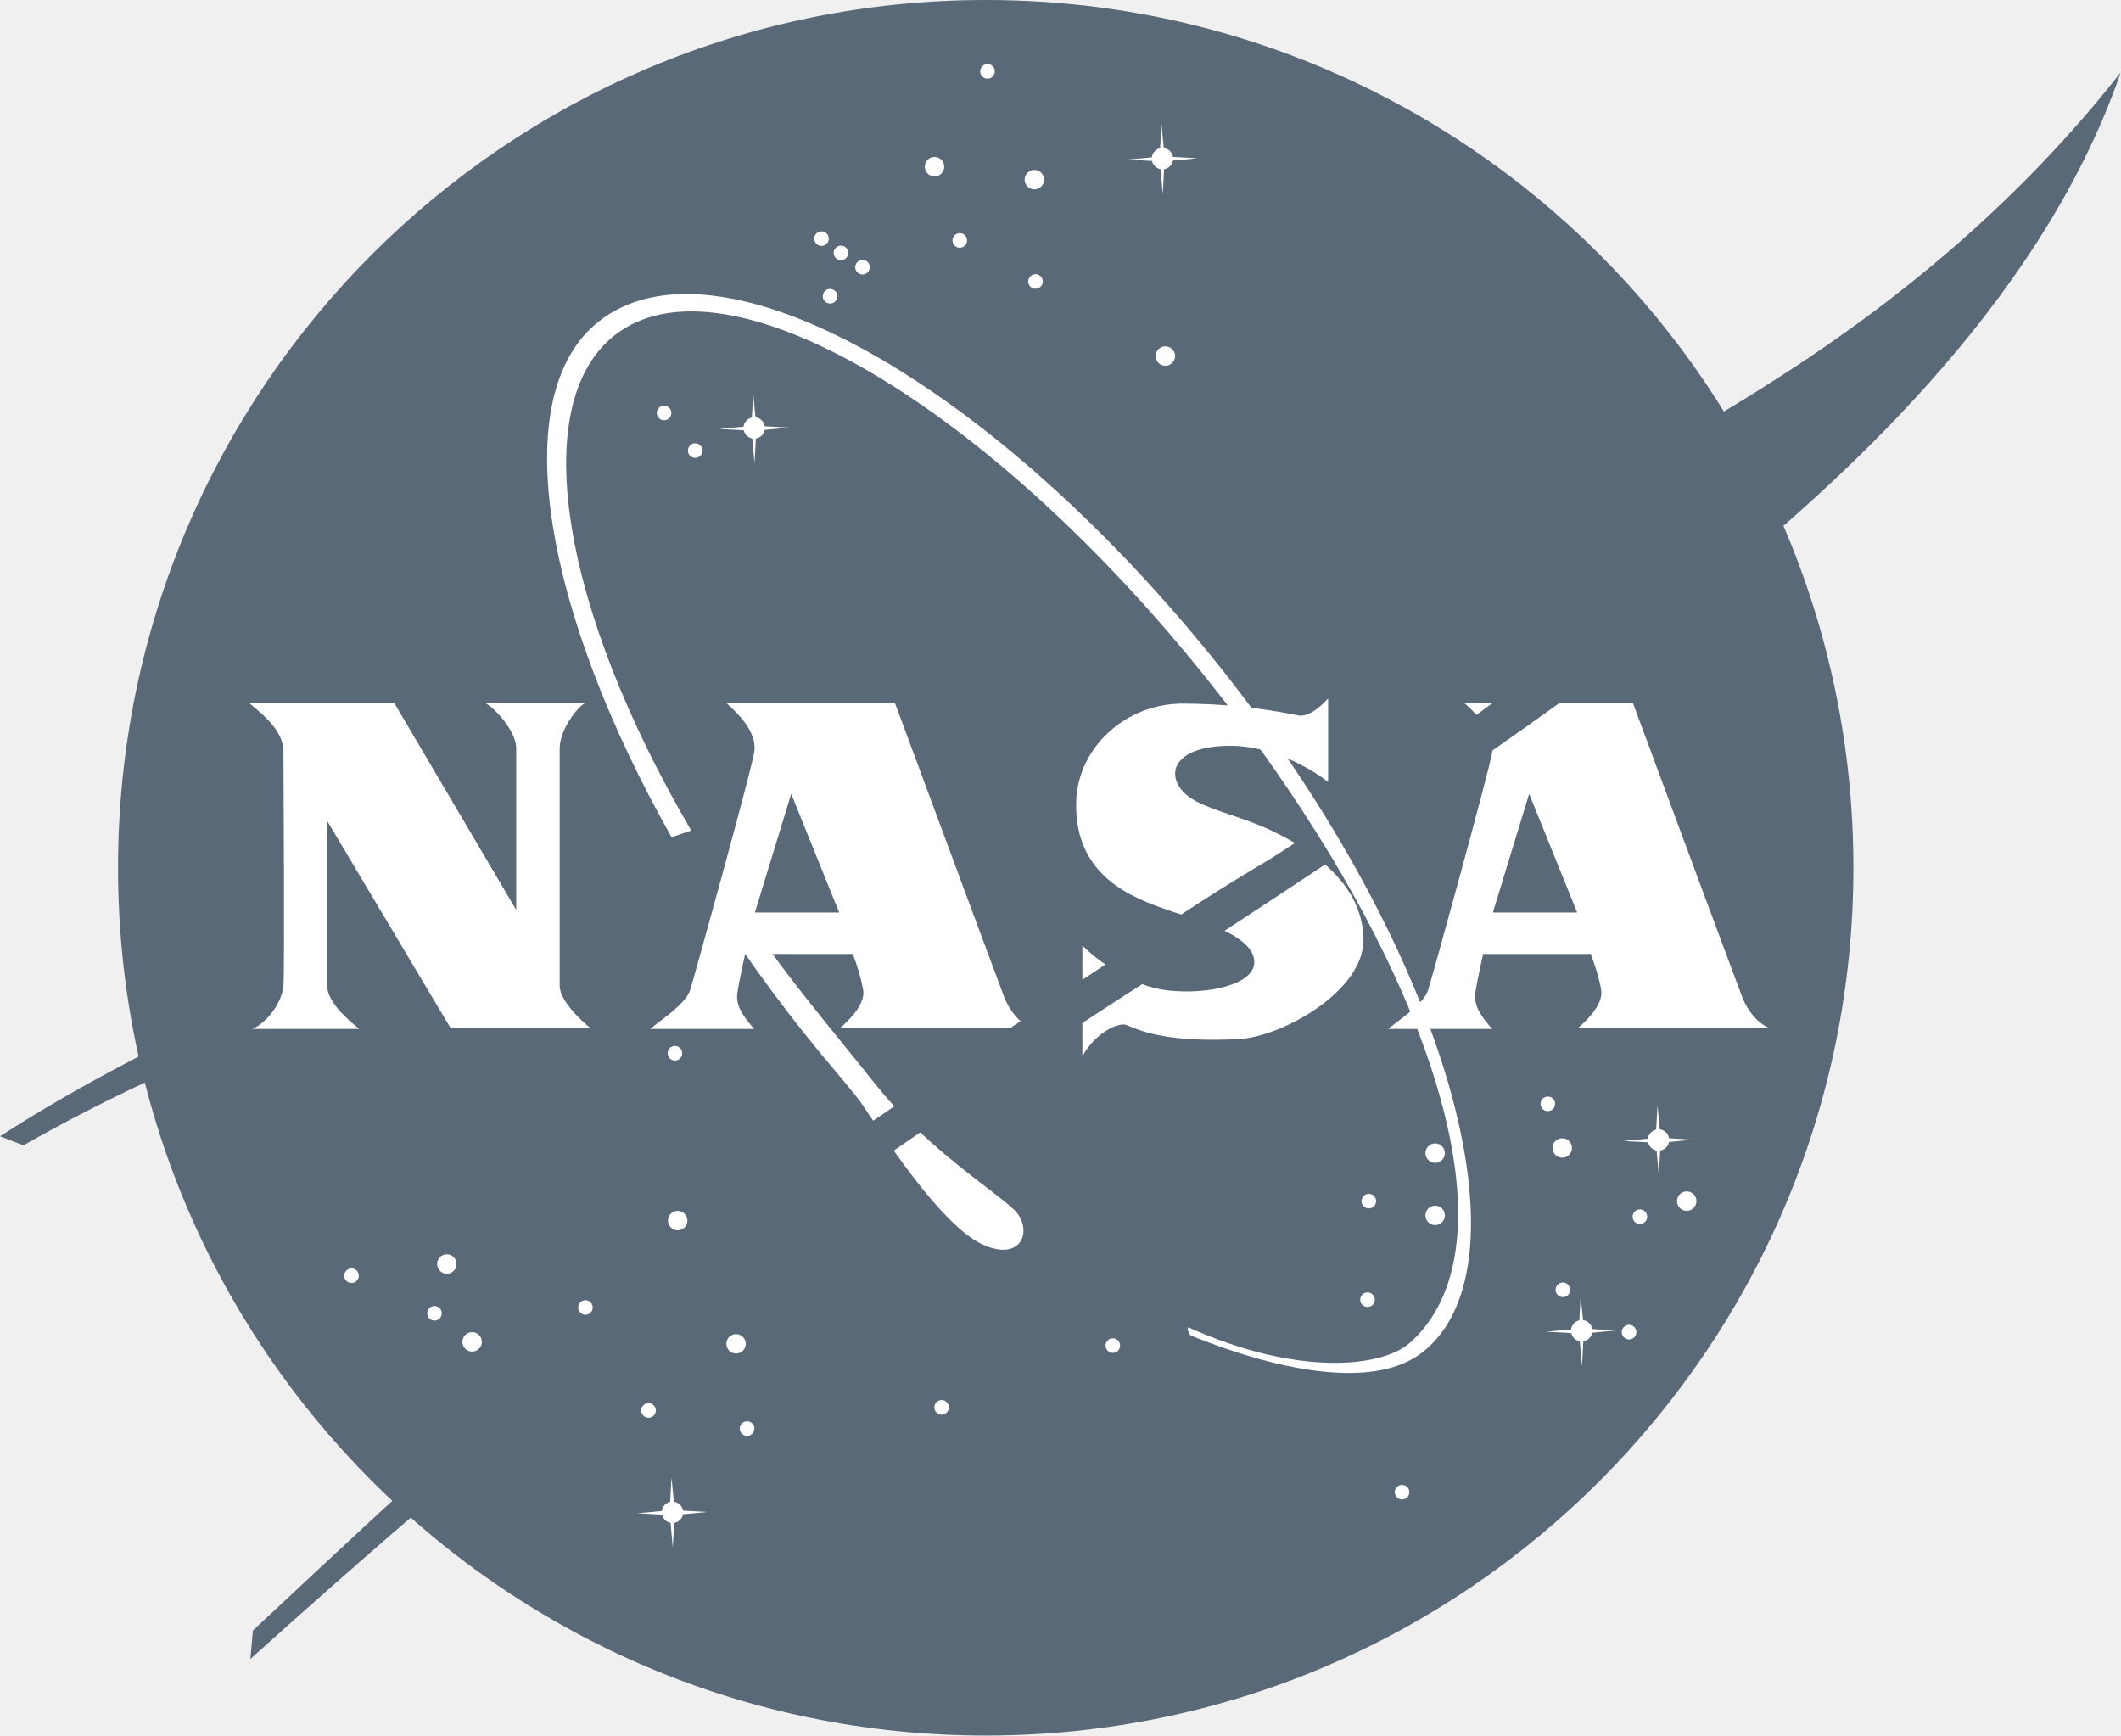
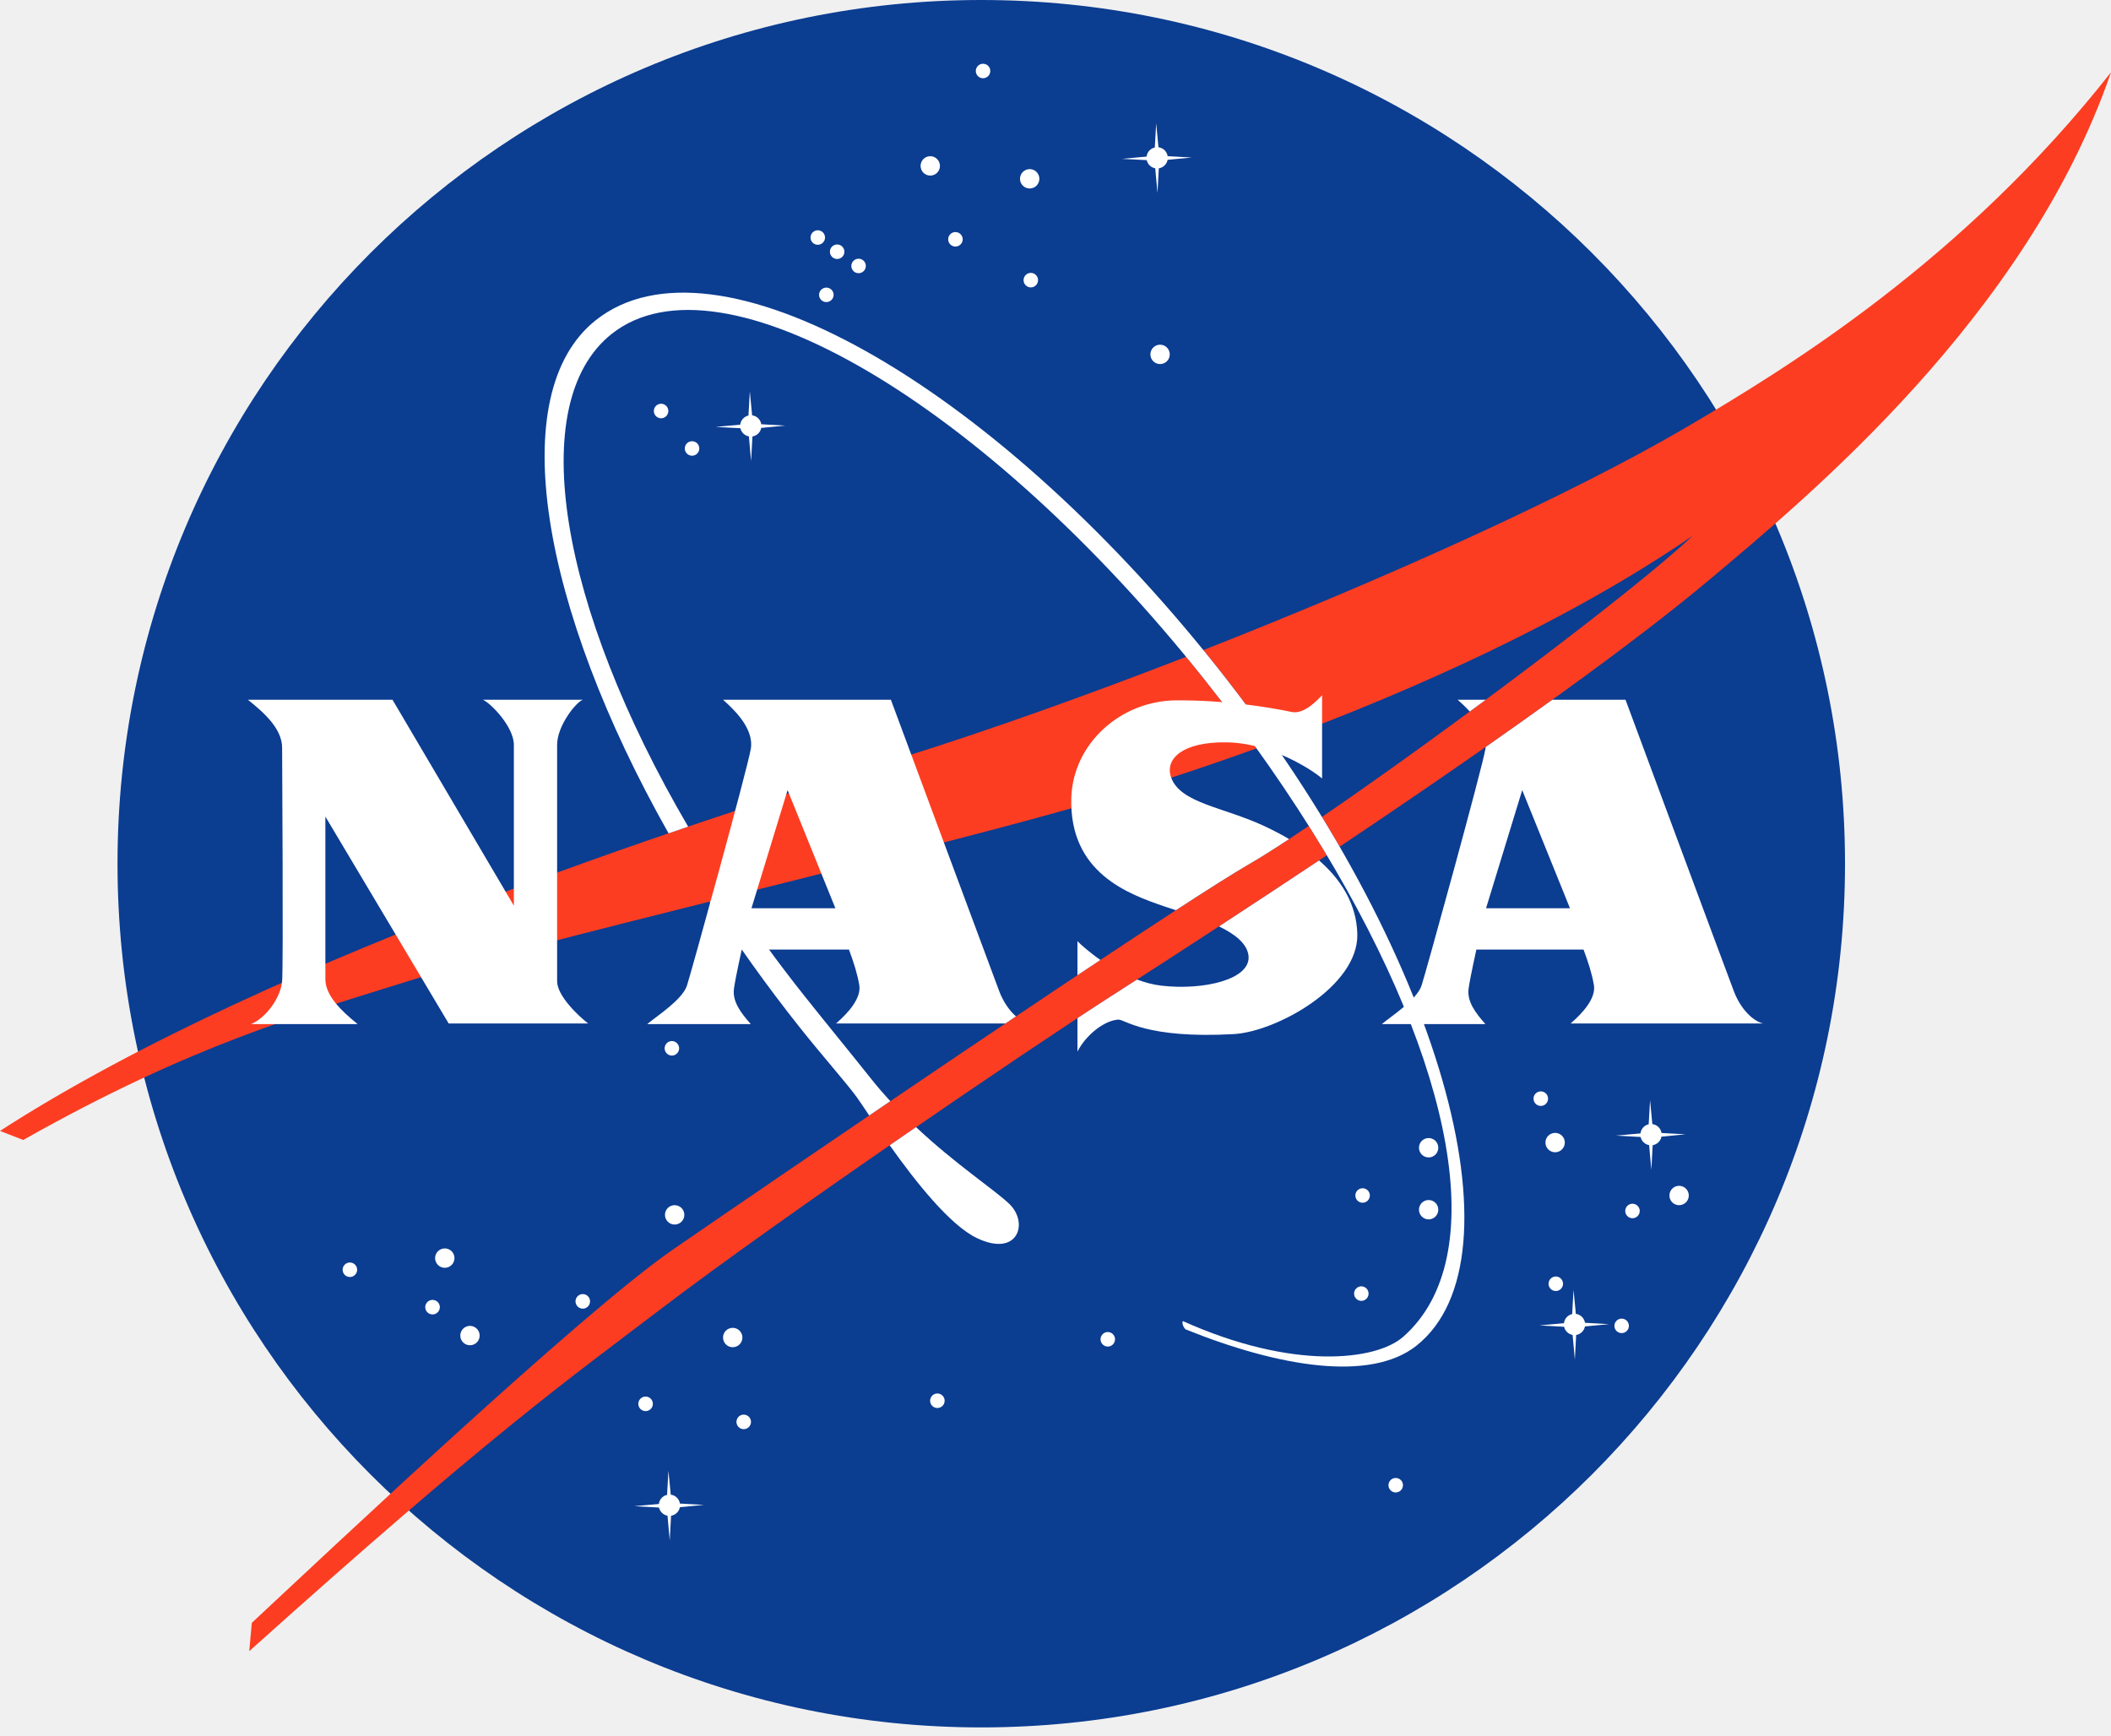
- <svg xmlns="http://www.w3.org/2000/svg" width="55" height="45" fill="none">
-   <circle cx="25.561" cy="22.5" r="22.5" fill="#5A6978" />
-   <circle cx="24.233" cy="4.322" r=".252" fill="#fff" />
-   <circle cx="26.822" cy="4.658" r=".252" fill="#fff" />
-   <circle cx="30.219" cy="9.232" r=".252" fill="#fff" />
-   <circle cx="11.587" cy="32.774" r=".252" fill="#fff" />
-   <circle cx="12.243" cy="34.792" r=".252" fill="#fff" />
-   <circle cx="9.115" cy="33.077" r=".189" fill="#fff" />
-   <circle cx="19.373" cy="37.041" r=".189" fill="#fff" />
-   <circle cx="35.461" cy="33.699" r=".189" fill="#fff" />
-   <circle cx="40.137" cy="28.621" r=".189" fill="#fff" />
-   <circle cx="17.22" cy="10.707" r=".189" fill="#fff" />
-   <circle cx="22.366" cy="6.928" r=".189" fill="#fff" />
-   <circle cx="21.807" cy="6.558" r=".189" fill="#fff" />
-   <circle cx="21.303" cy="6.188" r=".189" fill="#fff" />
-   <circle cx="18.027" cy="11.683" r=".189" fill="#fff" />
-   <circle cx="25.607" cy="1.85" r=".189" fill="#fff" />
-   <circle cx="26.852" cy="7.298" r=".189" fill="#fff" />
-   <circle cx="24.888" cy="6.234" r=".189" fill="#fff" />
-   <circle cx="21.525" cy="7.681" r=".189" fill="#fff" />
-   <circle cx="36.357" cy="38.69" r=".189" fill="#fff" />
-   <circle cx="11.267" cy="34.052" r=".189" fill="#fff" />
-   <circle cx="24.418" cy="36.491" r=".189" fill="#fff" />
-   <circle cx="15.181" cy="33.901" r=".189" fill="#fff" />
-   <circle cx="16.817" cy="36.571" r=".189" fill="#fff" />
-   <circle cx="28.857" cy="34.889" r=".189" fill="#fff" />
-   <circle cx="35.495" cy="31.143" r=".189" fill="#fff" />
-   <circle cx="40.527" cy="33.443" r=".189" fill="#fff" />
-   <circle cx="42.243" cy="34.54" r=".189" fill="#fff" />
-   <circle cx="42.525" cy="31.547" r=".189" fill="#fff" />
-   <circle cx="17.502" cy="27.309" r=".189" fill="#fff" />
-   <circle cx="17.573" cy="31.648" r=".252" fill="#fff" />
-   <circle cx="19.087" cy="34.843" r=".252" fill="#fff" />
-   <circle cx="37.215" cy="31.513" r=".252" fill="#fff" />
-   <circle cx="43.739" cy="31.143" r=".252" fill="#fff" />
-   <circle cx="40.511" cy="29.765" r=".252" fill="#fff" />
-   <circle cx="37.215" cy="29.899" r=".252" fill="#fff" />
-   <path d="M30.416 4.164l.627-.06-.626-.036a.278.278 0 00-.239-.231l-.06-.625-.035.63a.277.277 0 00-.214.238l-.642.058.646.035a.278.278 0 00.22.213l.06.643.033-.642a.281.281 0 00.23-.223zM19.83 11.147l.627-.06-.626-.035a.278.278 0 00-.24-.232l-.06-.624-.034.63a.277.277 0 00-.215.237l-.641.058.645.035a.278.278 0 00.221.213l.058.643.035-.642a.279.279 0 00.23-.223zM43.28 29.61l.627-.06-.626-.036a.278.278 0 00-.24-.231l-.06-.625-.035.63a.277.277 0 00-.214.237l-.64.059.645.034a.278.278 0 00.22.213l.059.644.035-.643a.28.28 0 00.228-.223zM17.71 39.263l.628-.06-.626-.035a.278.278 0 00-.239-.232l-.06-.623-.035.628a.277.277 0 00-.215.238l-.641.058.646.035a.277.277 0 00.22.213l.059.644.035-.643a.28.28 0 00.229-.223zM41.287 34.555l.627-.06-.626-.035a.278.278 0 00-.239-.232l-.06-.625-.035.63a.277.277 0 00-.214.237l-.641.058.645.035a.278.278 0 00.221.213l.058.644.035-.643a.278.278 0 00.229-.222z" fill="#fff" />
-   <path fill-rule="evenodd" clip-rule="evenodd" d="M31.346 16.934c4.685-1.839 9.514-4.006 12.578-5.802 2.697-1.582 7.231-4.372 11.066-9.25-2.146 6.24-7.726 10.923-10.317 13.098l-.143.12c-1.829 1.536-4.968 3.834-9.633 6.955a33.326 33.326 0 00-.46-.774c3.079-2.103 8.128-5.877 9.656-7.325-3.206 2.204-7.247 4.024-10.93 5.38a40.87 40.87 0 00-1.817-2.401zm-.45.176c-2.615 1.017-5.167 1.924-7.32 2.598l-.21.066C18.83 21.194 7.118 24.859 0 29.462l.605.235c4.018-2.27 6.754-3.12 9.292-3.909l.73-.228c1.628-.512 5.23-1.415 8.883-2.33 3.067-.769 6.17-1.547 8.17-2.11a74.081 74.081 0 005.05-1.625 45.06 45.06 0 00-1.833-2.385zm3.197 4.405c-.633.428-1.164.77-1.536.985-2.152 1.244-12.646 8.408-15.034 10.056-2.153 1.486-7.758 6.724-10.266 9.068l-.698.651-.067.74c5.662-5.087 7.826-6.724 10.026-8.387l.736-.559c3.095-2.354 9.495-6.71 11.67-8.105a378.406 378.406 0 005.64-3.684 53.895 53.895 0 00-.47-.765z" fill="#5A6978" />
-   <path fill-rule="evenodd" clip-rule="evenodd" d="M15.518 8.342C18.615 5.881 25.8 9.947 31.68 17.35c5.88 7.402 8.079 15.431 5.218 17.704-1.19.946-3.549.569-6.01-.421-.05-.033-.115-.168-.075-.218 2.852 1.284 5.03 1.036 5.742.406 2.328-2.058 1.294-7.102-2.076-12.68a42.616 42.616 0 00-3.101-4.436C25.668 10.517 18.783 6.435 15.93 8.7c-2.269 1.804-1.353 7.117 1.994 12.834l-.009.003-.5.171C14.1 15.84 13.112 10.254 15.518 8.342zm7.148 19.729c-.245-.309-.537-.67-.831-1.033-.302-.372-.606-.749-.867-1.077a39.242 39.242 0 01-1.91-2.618l-.57.143a39.791 39.791 0 003.183 4.297c.266.317.489.583.638.785.047.063.13.187.24.352l.093.138.55-.373c-.179-.195-.355-.4-.526-.614zm3.62 3.286c-.159-.15-.407-.34-.711-.574-.475-.364-1.086-.833-1.713-1.422l-.686.473c.665.936 1.57 2.086 2.278 2.421 1.067.506 1.354-.403.833-.898z" fill="#fff" />
-   <path d="M6.458 18.229h3.767l3.161 5.364v-4.187c0-.471-.597-1.085-.807-1.177h2.606c-.16.042-.672.664-.672 1.177v6.154c0 .379.546.9.807 1.102h-3.632l-3.212-5.39v4.238c0 .42.412.824.84 1.169H6.543c.395-.168.773-.698.807-1.119.034-.42 0-5.843 0-6.079 0-.513-.496-.933-.891-1.253z" fill="#fff" />
-   <path fill-rule="evenodd" clip-rule="evenodd" d="M40.914 26.662h5.011c-.277-.067-.588-.395-.756-.833-.169-.437-2.825-7.6-2.825-7.6h-1.906c-.54.389-1.12.799-1.738 1.231-.001.016-.003.031-.006.046-.083.505-1.574 5.905-1.664 6.172-.099.289-.515.603-.817.831-.085.064-.16.122-.218.17h2.7c-.27-.303-.488-.597-.438-.934.05-.336.202-1.009.202-1.009h2.791c.127.337.22.639.27.925.058.345-.295.732-.606 1zm-2.202-3.002l.941-3.077 1.245 3.077h-2.186zm-.009-5.431l-.416.307c-.103-.114-.206-.207-.279-.274l-.037-.033h.732zM19.322 24.736s-.151.673-.202 1.01c-.05.336.169.63.438.933h-2.7c.058-.048.134-.106.218-.17.302-.228.718-.542.817-.83.09-.268 1.582-5.668 1.665-6.172.088-.538-.459-1.037-.692-1.25l-.032-.029h4.373s2.657 7.164 2.825 7.601c.104.27.261.497.432.648l-.164.11-.11.075h-4.413c.311-.27.665-.656.606-1a5.116 5.116 0 00-.27-.926h-2.79zm2.439-1.076l-1.244-3.077-.942 3.077h2.186zM32.944 21.524c.206.098.422.208.635.334-.408.269-.756.488-1.022.641a50.56 50.56 0 00-1.926 1.213c-.114-.037-.219-.07-.31-.103l-.019-.006c-.894-.312-2.453-.856-2.395-2.819.042-1.413 1.287-2.53 2.733-2.54a14.767 14.767 0 013.01.304c.309.064.644-.286.763-.41l.027-.028v2.17c-.286-.244-1.345-.925-2.489-.942-1.143-.017-1.612.428-1.446.908.16.46.724.651 1.405.882.329.112.684.232 1.034.396zm1.417.891a347.38 347.38 0 01-2.606 1.718c.41.2.737.45.769.772.058.606-1.16.9-2.262.773a2.729 2.729 0 01-.643-.16 337 337 0 01-.694.446c-.238.153-.527.342-.858.56v.87c.219-.43.697-.813 1.068-.833a.492.492 0 01.164.053c.303.125 1.028.425 2.838.326 1.11-.061 3.254-1.245 3.22-2.607-.02-.805-.44-1.433-.996-1.918zm-6.294 2.103v.887l.598-.398a4.407 4.407 0 01-.598-.49z" fill="#fff" />
+ <svg xmlns="http://www.w3.org/2000/svg" width="45" height="37" viewBox="0 0 45 37" fill="none">
+   <path d="M20.917 36.825C31.086 36.825 39.33 28.581 39.33 18.413C39.33 8.244 31.086 0 20.917 0C10.748 0 2.505 8.244 2.505 18.413C2.505 28.581 10.748 36.825 20.917 36.825Z" fill="#0B3D91" />
+   <path d="M19.83 3.743C19.944 3.743 20.037 3.651 20.037 3.537C20.037 3.422 19.944 3.33 19.83 3.33C19.716 3.33 19.624 3.422 19.624 3.537C19.624 3.651 19.716 3.743 19.83 3.743Z" fill="white" />
+   <path d="M21.95 4.018C22.064 4.018 22.156 3.926 22.156 3.812C22.156 3.698 22.064 3.605 21.95 3.605C21.836 3.605 21.743 3.698 21.743 3.812C21.743 3.926 21.836 4.018 21.95 4.018Z" fill="white" />
+   <path d="M24.729 7.761C24.843 7.761 24.936 7.669 24.936 7.555C24.936 7.441 24.843 7.348 24.729 7.348C24.615 7.348 24.523 7.441 24.523 7.555C24.523 7.669 24.615 7.761 24.729 7.761Z" fill="white" />
+   <path d="M9.482 27.027C9.596 27.027 9.688 26.934 9.688 26.82C9.688 26.706 9.596 26.614 9.482 26.614C9.368 26.614 9.275 26.706 9.275 26.82C9.275 26.934 9.368 27.027 9.482 27.027Z" fill="white" />
+   <path d="M10.018 28.678C10.132 28.678 10.225 28.586 10.225 28.472C10.225 28.358 10.132 28.265 10.018 28.265C9.904 28.265 9.812 28.358 9.812 28.472C9.812 28.586 9.904 28.678 10.018 28.678Z" fill="white" />
+   <path d="M7.459 27.223C7.544 27.223 7.613 27.154 7.613 27.068C7.613 26.983 7.544 26.914 7.459 26.914C7.373 26.914 7.304 26.983 7.304 27.068C7.304 27.154 7.373 27.223 7.459 27.223Z" fill="white" />
+   <path d="M15.854 30.467C15.939 30.467 16.009 30.397 16.009 30.312C16.009 30.226 15.939 30.157 15.854 30.157C15.768 30.157 15.699 30.226 15.699 30.312C15.699 30.397 15.768 30.467 15.854 30.467Z" fill="white" />
+   <path d="M29.019 27.732C29.105 27.732 29.174 27.662 29.174 27.577C29.174 27.492 29.105 27.422 29.019 27.422C28.934 27.422 28.865 27.492 28.865 27.577C28.865 27.662 28.934 27.732 29.019 27.732Z" fill="white" />
+   <path d="M32.845 23.576C32.931 23.576 33 23.507 33 23.421C33 23.335 32.931 23.266 32.845 23.266C32.759 23.266 32.69 23.335 32.69 23.421C32.69 23.507 32.759 23.576 32.845 23.576Z" fill="white" />
+   <path d="M14.092 8.917C14.178 8.917 14.247 8.847 14.247 8.762C14.247 8.677 14.178 8.607 14.092 8.607C14.007 8.607 13.938 8.677 13.938 8.762C13.938 8.847 14.007 8.917 14.092 8.917Z" fill="white" />
+   <path d="M18.302 5.824C18.388 5.824 18.457 5.755 18.457 5.669C18.457 5.584 18.388 5.515 18.302 5.515C18.217 5.515 18.148 5.584 18.148 5.669C18.148 5.755 18.217 5.824 18.302 5.824Z" fill="white" />
+   <path d="M17.846 5.521C17.931 5.521 18 5.452 18 5.367C18 5.281 17.931 5.212 17.846 5.212C17.76 5.212 17.691 5.281 17.691 5.367C17.691 5.452 17.76 5.521 17.846 5.521Z" fill="white" />
+   <path d="M17.432 5.218C17.518 5.218 17.587 5.149 17.587 5.064C17.587 4.978 17.518 4.909 17.432 4.909C17.347 4.909 17.278 4.978 17.278 5.064C17.278 5.149 17.347 5.218 17.432 5.218Z" fill="white" />
+   <path d="M14.752 9.715C14.838 9.715 14.907 9.646 14.907 9.561C14.907 9.475 14.838 9.406 14.752 9.406C14.667 9.406 14.598 9.475 14.598 9.561C14.598 9.646 14.667 9.715 14.752 9.715Z" fill="white" />
+   <path d="M20.955 1.668C21.041 1.668 21.11 1.599 21.11 1.513C21.11 1.428 21.041 1.359 20.955 1.359C20.87 1.359 20.801 1.428 20.801 1.513C20.801 1.599 20.87 1.668 20.955 1.668Z" fill="white" />
+   <path d="M21.974 6.127C22.059 6.127 22.128 6.057 22.128 5.972C22.128 5.887 22.059 5.817 21.974 5.817C21.889 5.817 21.819 5.887 21.819 5.972C21.819 6.057 21.889 6.127 21.974 6.127Z" fill="white" />
+   <path d="M20.367 5.256C20.452 5.256 20.522 5.187 20.522 5.101C20.522 5.016 20.452 4.947 20.367 4.947C20.282 4.947 20.212 5.016 20.212 5.101C20.212 5.187 20.282 5.256 20.367 5.256Z" fill="white" />
+   <path d="M17.615 6.44C17.7 6.44 17.77 6.371 17.77 6.285C17.77 6.2 17.7 6.131 17.615 6.131C17.53 6.131 17.46 6.2 17.46 6.285C17.46 6.371 17.53 6.44 17.615 6.44Z" fill="white" />
+   <path d="M29.752 31.816C29.838 31.816 29.907 31.747 29.907 31.661C29.907 31.576 29.838 31.507 29.752 31.507C29.667 31.507 29.598 31.576 29.598 31.661C29.598 31.747 29.667 31.816 29.752 31.816Z" fill="white" />
+   <path d="M9.22 28.021C9.306 28.021 9.376 27.952 9.376 27.866C9.376 27.78 9.306 27.711 9.22 27.711C9.135 27.711 9.065 27.78 9.065 27.866C9.065 27.952 9.135 28.021 9.22 28.021Z" fill="white" />
+   <path d="M19.982 30.016C20.067 30.016 20.137 29.947 20.137 29.861C20.137 29.776 20.067 29.706 19.982 29.706C19.896 29.706 19.827 29.776 19.827 29.861C19.827 29.947 19.896 30.016 19.982 30.016Z" fill="white" />
+   <path d="M12.423 27.898C12.509 27.898 12.578 27.828 12.578 27.742C12.578 27.657 12.509 27.587 12.423 27.587C12.338 27.587 12.268 27.657 12.268 27.742C12.268 27.828 12.338 27.898 12.423 27.898Z" fill="white" />
+   <path d="M13.762 30.082C13.848 30.082 13.917 30.013 13.917 29.927C13.917 29.841 13.848 29.772 13.762 29.772C13.676 29.772 13.607 29.841 13.607 29.927C13.607 30.013 13.676 30.082 13.762 30.082Z" fill="white" />
+   <path d="M23.614 28.706C23.7 28.706 23.769 28.636 23.769 28.551C23.769 28.466 23.7 28.396 23.614 28.396C23.529 28.396 23.46 28.466 23.46 28.551C23.46 28.636 23.529 28.706 23.614 28.706Z" fill="white" />
+   <path d="M29.046 25.64C29.132 25.64 29.201 25.57 29.201 25.485C29.201 25.4 29.132 25.331 29.046 25.331C28.961 25.331 28.892 25.4 28.892 25.485C28.892 25.57 28.961 25.64 29.046 25.64Z" fill="white" />
+   <path d="M33.165 27.522C33.25 27.522 33.319 27.452 33.319 27.367C33.319 27.282 33.25 27.212 33.165 27.212C33.08 27.212 33.01 27.282 33.01 27.367C33.01 27.452 33.08 27.522 33.165 27.522Z" fill="white" />
+   <path d="M34.569 28.419C34.654 28.419 34.723 28.35 34.723 28.265C34.723 28.18 34.654 28.11 34.569 28.11C34.483 28.11 34.414 28.18 34.414 28.265C34.414 28.35 34.483 28.419 34.569 28.419Z" fill="white" />
+   <path d="M34.799 25.97C34.885 25.97 34.954 25.901 34.954 25.816C34.954 25.73 34.885 25.661 34.799 25.661C34.714 25.661 34.645 25.73 34.645 25.816C34.645 25.901 34.714 25.97 34.799 25.97Z" fill="white" />
+   <path d="M14.322 22.503C14.407 22.503 14.477 22.433 14.477 22.348C14.477 22.263 14.407 22.193 14.322 22.193C14.237 22.193 14.168 22.263 14.168 22.348C14.168 22.433 14.237 22.503 14.322 22.503Z" fill="white" />
+   <path d="M14.381 26.105C14.495 26.105 14.588 26.012 14.588 25.898C14.588 25.784 14.495 25.692 14.381 25.692C14.267 25.692 14.175 25.784 14.175 25.898C14.175 26.012 14.267 26.105 14.381 26.105Z" fill="white" />
+   <path d="M15.62 28.72C15.733 28.72 15.826 28.627 15.826 28.513C15.826 28.399 15.733 28.307 15.62 28.307C15.505 28.307 15.413 28.399 15.413 28.513C15.413 28.627 15.505 28.72 15.62 28.72Z" fill="white" />
+   <path d="M30.454 25.995C30.568 25.995 30.66 25.902 30.66 25.788C30.66 25.674 30.568 25.582 30.454 25.582C30.34 25.582 30.248 25.674 30.248 25.788C30.248 25.902 30.34 25.995 30.454 25.995Z" fill="white" />
+   <path d="M35.793 25.692C35.907 25.692 36 25.6 36 25.486C36 25.372 35.907 25.279 35.793 25.279C35.679 25.279 35.587 25.372 35.587 25.486C35.587 25.6 35.679 25.692 35.793 25.692Z" fill="white" />
+   <path d="M33.151 24.564C33.265 24.564 33.357 24.471 33.357 24.357C33.357 24.243 33.265 24.151 33.151 24.151C33.037 24.151 32.944 24.243 32.944 24.357C32.944 24.471 33.037 24.564 33.151 24.564Z" fill="white" />
+   <path d="M30.454 24.674C30.568 24.674 30.66 24.581 30.66 24.467C30.66 24.353 30.568 24.261 30.454 24.261C30.34 24.261 30.248 24.353 30.248 24.467C30.248 24.581 30.34 24.674 30.454 24.674Z" fill="white" />
+   <path d="M24.89 3.407L25.403 3.358L24.891 3.329C24.875 3.23 24.795 3.152 24.695 3.139L24.646 2.628L24.617 3.144C24.524 3.164 24.453 3.242 24.442 3.338L23.917 3.386L24.445 3.414C24.465 3.503 24.536 3.572 24.626 3.588L24.674 4.115L24.702 3.589C24.797 3.573 24.872 3.5 24.89 3.407Z" fill="white" />
+   <path d="M16.227 9.122L16.741 9.073L16.228 9.044C16.213 8.945 16.133 8.867 16.033 8.854L15.984 8.343L15.955 8.858C15.862 8.879 15.791 8.957 15.779 9.053L15.254 9.101L15.783 9.129C15.802 9.218 15.874 9.287 15.964 9.303L16.011 9.83L16.04 9.304C16.135 9.289 16.21 9.215 16.227 9.122Z" fill="white" />
+   <path d="M35.417 24.231L35.931 24.181L35.418 24.153C35.403 24.053 35.323 23.976 35.223 23.963L35.174 23.452L35.145 23.967C35.052 23.988 34.981 24.065 34.97 24.162L34.445 24.209L34.973 24.238C34.992 24.326 35.064 24.396 35.154 24.412L35.202 24.939L35.23 24.413C35.324 24.398 35.399 24.325 35.417 24.231Z" fill="white" />
+   <path d="M14.493 32.13L15.006 32.081L14.494 32.053C14.478 31.953 14.398 31.876 14.298 31.863L14.249 31.352L14.22 31.867C14.127 31.888 14.056 31.965 14.045 32.062L13.52 32.109L14.048 32.138C14.068 32.226 14.139 32.296 14.229 32.312L14.277 32.839L14.305 32.313C14.4 32.297 14.476 32.224 14.493 32.13Z" fill="white" />
+   <path d="M33.786 28.277L34.3 28.228L33.787 28.199C33.772 28.1 33.692 28.022 33.592 28.009L33.543 27.498L33.514 28.013C33.421 28.034 33.35 28.111 33.339 28.208L32.814 28.255L33.342 28.284C33.362 28.372 33.433 28.442 33.523 28.458L33.571 28.985L33.599 28.459C33.693 28.444 33.769 28.37 33.786 28.277Z" fill="white" />
+   <path d="M25.284 14.002C23.143 14.834 21.055 15.576 19.293 16.128C15.713 17.249 5.917 20.284 0 24.109L0.495 24.302C4.101 22.265 6.444 21.625 8.697 20.917C11.147 20.146 19.065 18.293 22.651 17.284C23.862 16.943 25.281 16.497 26.784 15.954C26.434 15.466 26.066 14.977 25.677 14.489C25.548 14.324 25.416 14.162 25.284 14.002ZM27.899 17.607C27.381 17.957 26.947 18.236 26.643 18.412C24.881 19.43 16.294 25.293 14.34 26.641C12.386 27.99 6.964 33.109 5.368 34.595L5.313 35.2C10.459 30.577 12.074 29.436 14.12 27.88C16.652 25.953 21.89 22.389 23.67 21.247C25.372 20.155 26.907 19.151 28.284 18.232C28.262 18.195 28.239 18.157 28.217 18.119C28.113 17.949 28.007 17.778 27.899 17.607ZM35.945 9.11C33.437 10.579 29.486 12.353 25.652 13.858C25.744 13.97 25.835 14.084 25.926 14.198C26.354 14.738 26.758 15.281 27.138 15.824C30.152 14.714 33.459 13.224 36.083 11.421C34.833 12.605 30.7 15.694 28.181 17.415C28.31 17.627 28.436 17.838 28.558 18.049C32.375 15.494 34.944 13.614 36.441 12.357C38.505 10.623 43.211 6.742 45 1.541C41.862 5.532 38.152 7.816 35.945 9.11Z" fill="#FC3D21" />
+   <path d="M18.548 22.971C18.142 22.46 17.581 21.776 17.159 21.245C16.595 20.536 16.074 19.819 15.596 19.103C15.44 19.142 15.284 19.181 15.129 19.22C15.706 20.12 16.347 21.019 17.045 21.898C17.555 22.54 18.019 23.057 18.256 23.379C18.305 23.444 18.4 23.588 18.529 23.78C18.677 23.679 18.827 23.577 18.979 23.474C18.832 23.315 18.688 23.148 18.548 22.971ZM21.511 25.661C21.178 25.346 20.369 24.819 19.527 24.028C19.342 24.155 19.154 24.285 18.966 24.415C19.509 25.181 20.25 26.122 20.83 26.396C21.703 26.81 21.938 26.066 21.511 25.661ZM25.925 14.198C21.113 8.14 15.233 4.813 12.699 6.827C10.73 8.391 11.538 12.962 14.252 17.765C14.392 17.716 14.531 17.669 14.669 17.622C11.93 12.944 11.18 8.595 13.037 7.12C15.371 5.266 21.005 8.606 25.678 14.489C26.646 15.706 27.496 16.928 28.216 18.119C30.974 22.683 31.82 26.811 29.915 28.495C29.332 29.011 27.55 29.213 25.216 28.163C25.184 28.204 25.236 28.314 25.277 28.341C27.291 29.151 29.221 29.46 30.196 28.686C32.537 26.826 30.738 20.256 25.925 14.198Z" fill="white" />
+   <path d="M5.285 14.917H8.367L10.954 19.307C10.954 19.307 10.954 16.128 10.954 15.88C10.954 15.495 10.466 14.993 10.294 14.917C10.5 14.917 12.303 14.917 12.427 14.917C12.296 14.951 11.876 15.461 11.876 15.88C11.876 16.087 11.876 20.697 11.876 20.917C11.876 21.227 12.323 21.653 12.537 21.818H9.564L6.936 17.408C6.936 17.408 6.936 20.697 6.936 20.876C6.936 21.22 7.273 21.55 7.624 21.832H5.353C5.677 21.694 5.986 21.261 6.014 20.917C6.042 20.573 6.014 16.135 6.014 15.942C6.014 15.523 5.608 15.178 5.285 14.917Z" fill="white" />
+   <path d="M33.481 21.818H37.582C37.355 21.763 37.1 21.495 36.963 21.137C36.825 20.779 34.651 14.917 34.651 14.917H33.092C32.65 15.235 32.176 15.571 31.67 15.925C31.668 15.938 31.667 15.95 31.665 15.963C31.597 16.376 30.377 20.795 30.302 21.013C30.199 21.316 29.669 21.653 29.456 21.832H31.665C31.445 21.584 31.266 21.343 31.307 21.068C31.348 20.793 31.472 20.243 31.472 20.243H33.756C33.86 20.518 33.937 20.765 33.977 20.999C34.025 21.282 33.736 21.598 33.481 21.818ZM31.678 19.362L32.449 16.844L33.467 19.362H31.678ZM31.331 15.168C31.445 15.085 31.558 15.001 31.672 14.917H31.073C31.133 14.972 31.231 15.059 31.331 15.168Z" fill="white" />
+   <path d="M15.647 21.068C15.688 20.793 15.812 20.243 15.812 20.243H18.097C18.2 20.518 18.277 20.765 18.317 20.999C18.365 21.282 18.076 21.598 17.822 21.818H21.432C21.507 21.768 21.582 21.717 21.657 21.667C21.517 21.544 21.388 21.358 21.303 21.137C21.166 20.779 18.991 14.917 18.991 14.917H15.413C15.585 15.075 16.081 15.502 16.005 15.963C15.938 16.376 14.717 20.795 14.643 21.013C14.54 21.316 14.01 21.653 13.796 21.832H16.005C15.785 21.584 15.606 21.343 15.647 21.068ZM16.789 16.844L17.808 19.362H16.019L16.789 16.844Z" fill="white" />
+   <path d="M28.119 18.343C27.445 18.791 26.735 19.26 25.986 19.749C26.322 19.912 26.59 20.116 26.615 20.38C26.663 20.877 25.666 21.116 24.764 21.013C24.584 20.993 24.407 20.945 24.238 20.882C24.051 21.003 23.862 21.124 23.67 21.247C23.475 21.372 23.239 21.527 22.968 21.705V22.417C23.147 22.066 23.539 21.752 23.842 21.736C23.973 21.729 24.427 22.149 26.299 22.045C27.207 21.995 28.961 21.027 28.934 19.912C28.917 19.254 28.573 18.74 28.119 18.343ZM22.968 20.064V20.79C23.134 20.679 23.297 20.57 23.457 20.464C23.205 20.289 23.027 20.125 22.968 20.064ZM27.479 17.887C27.305 17.784 27.128 17.694 26.959 17.614C26.078 17.201 25.156 17.125 24.963 16.568C24.828 16.175 25.211 15.811 26.147 15.825C27.083 15.839 27.95 16.396 28.183 16.596V14.82C28.115 14.889 27.813 15.235 27.537 15.178C27.007 15.068 26.105 14.924 25.073 14.93C23.89 14.937 22.872 15.852 22.837 17.008C22.789 18.625 24.083 19.066 24.812 19.32C24.887 19.346 24.973 19.374 25.066 19.404C25.766 18.949 26.319 18.599 26.643 18.412C26.86 18.287 27.145 18.107 27.479 17.887Z" fill="white" />
</svg>
